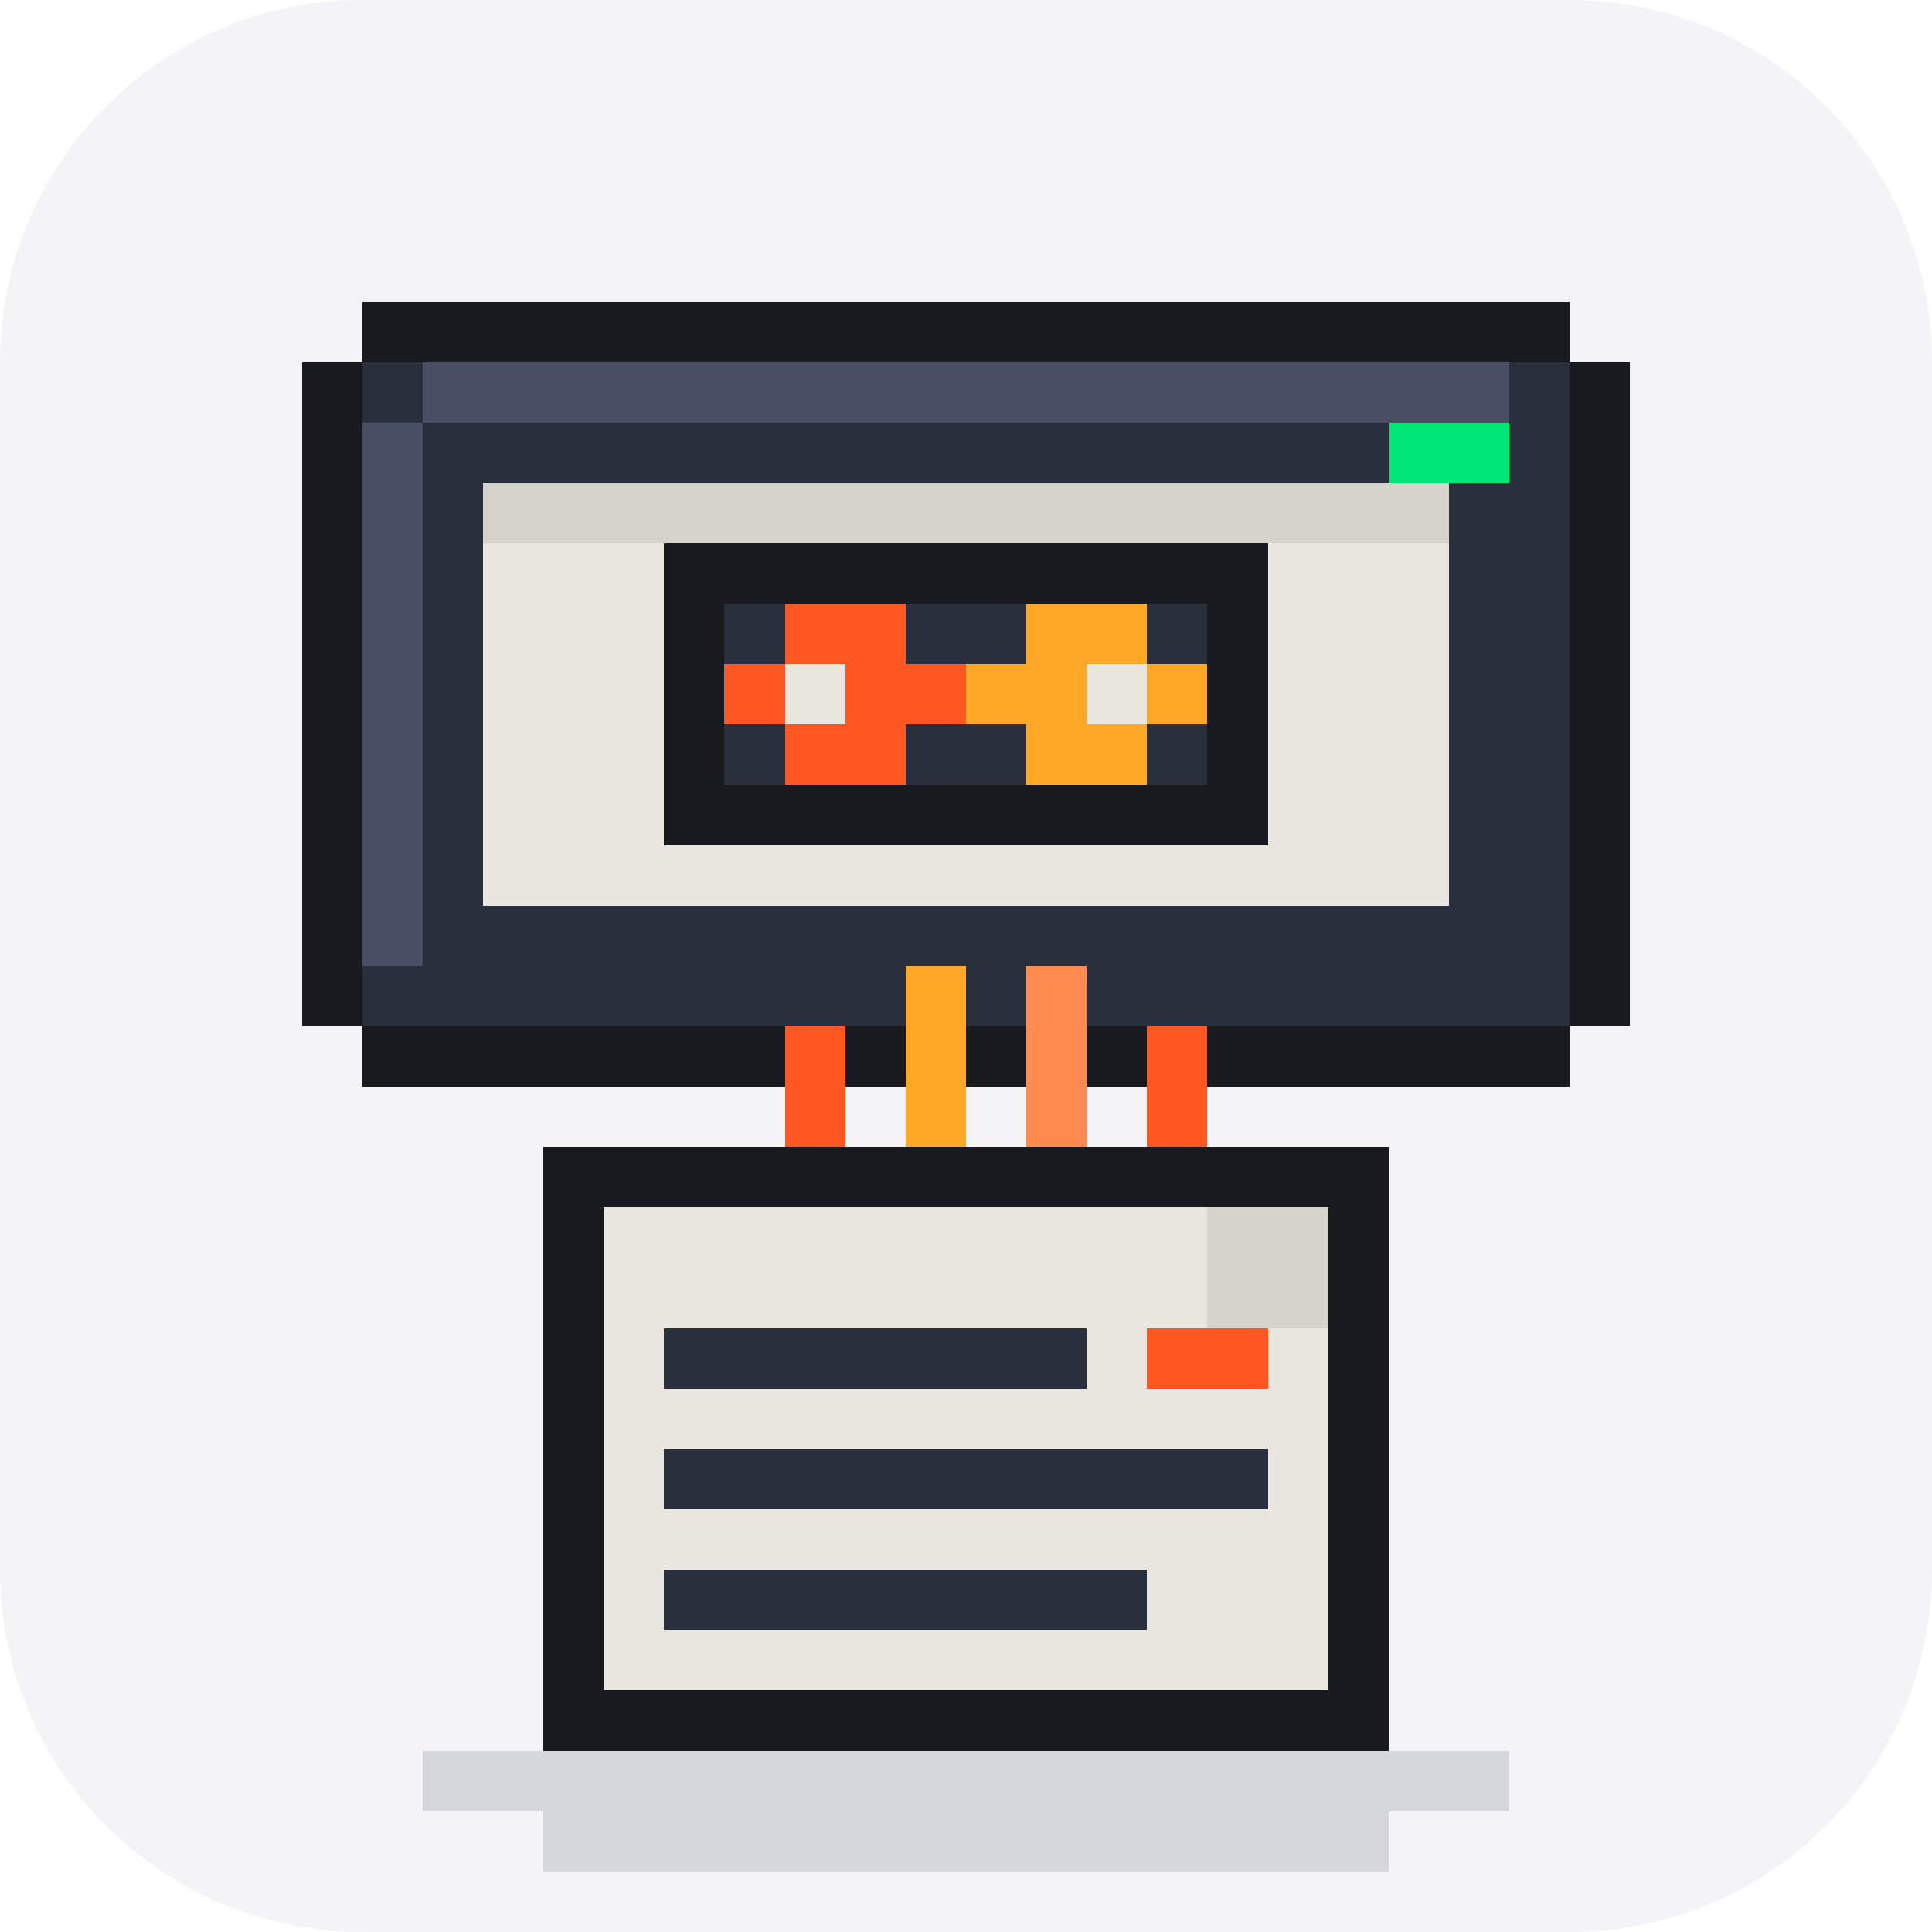
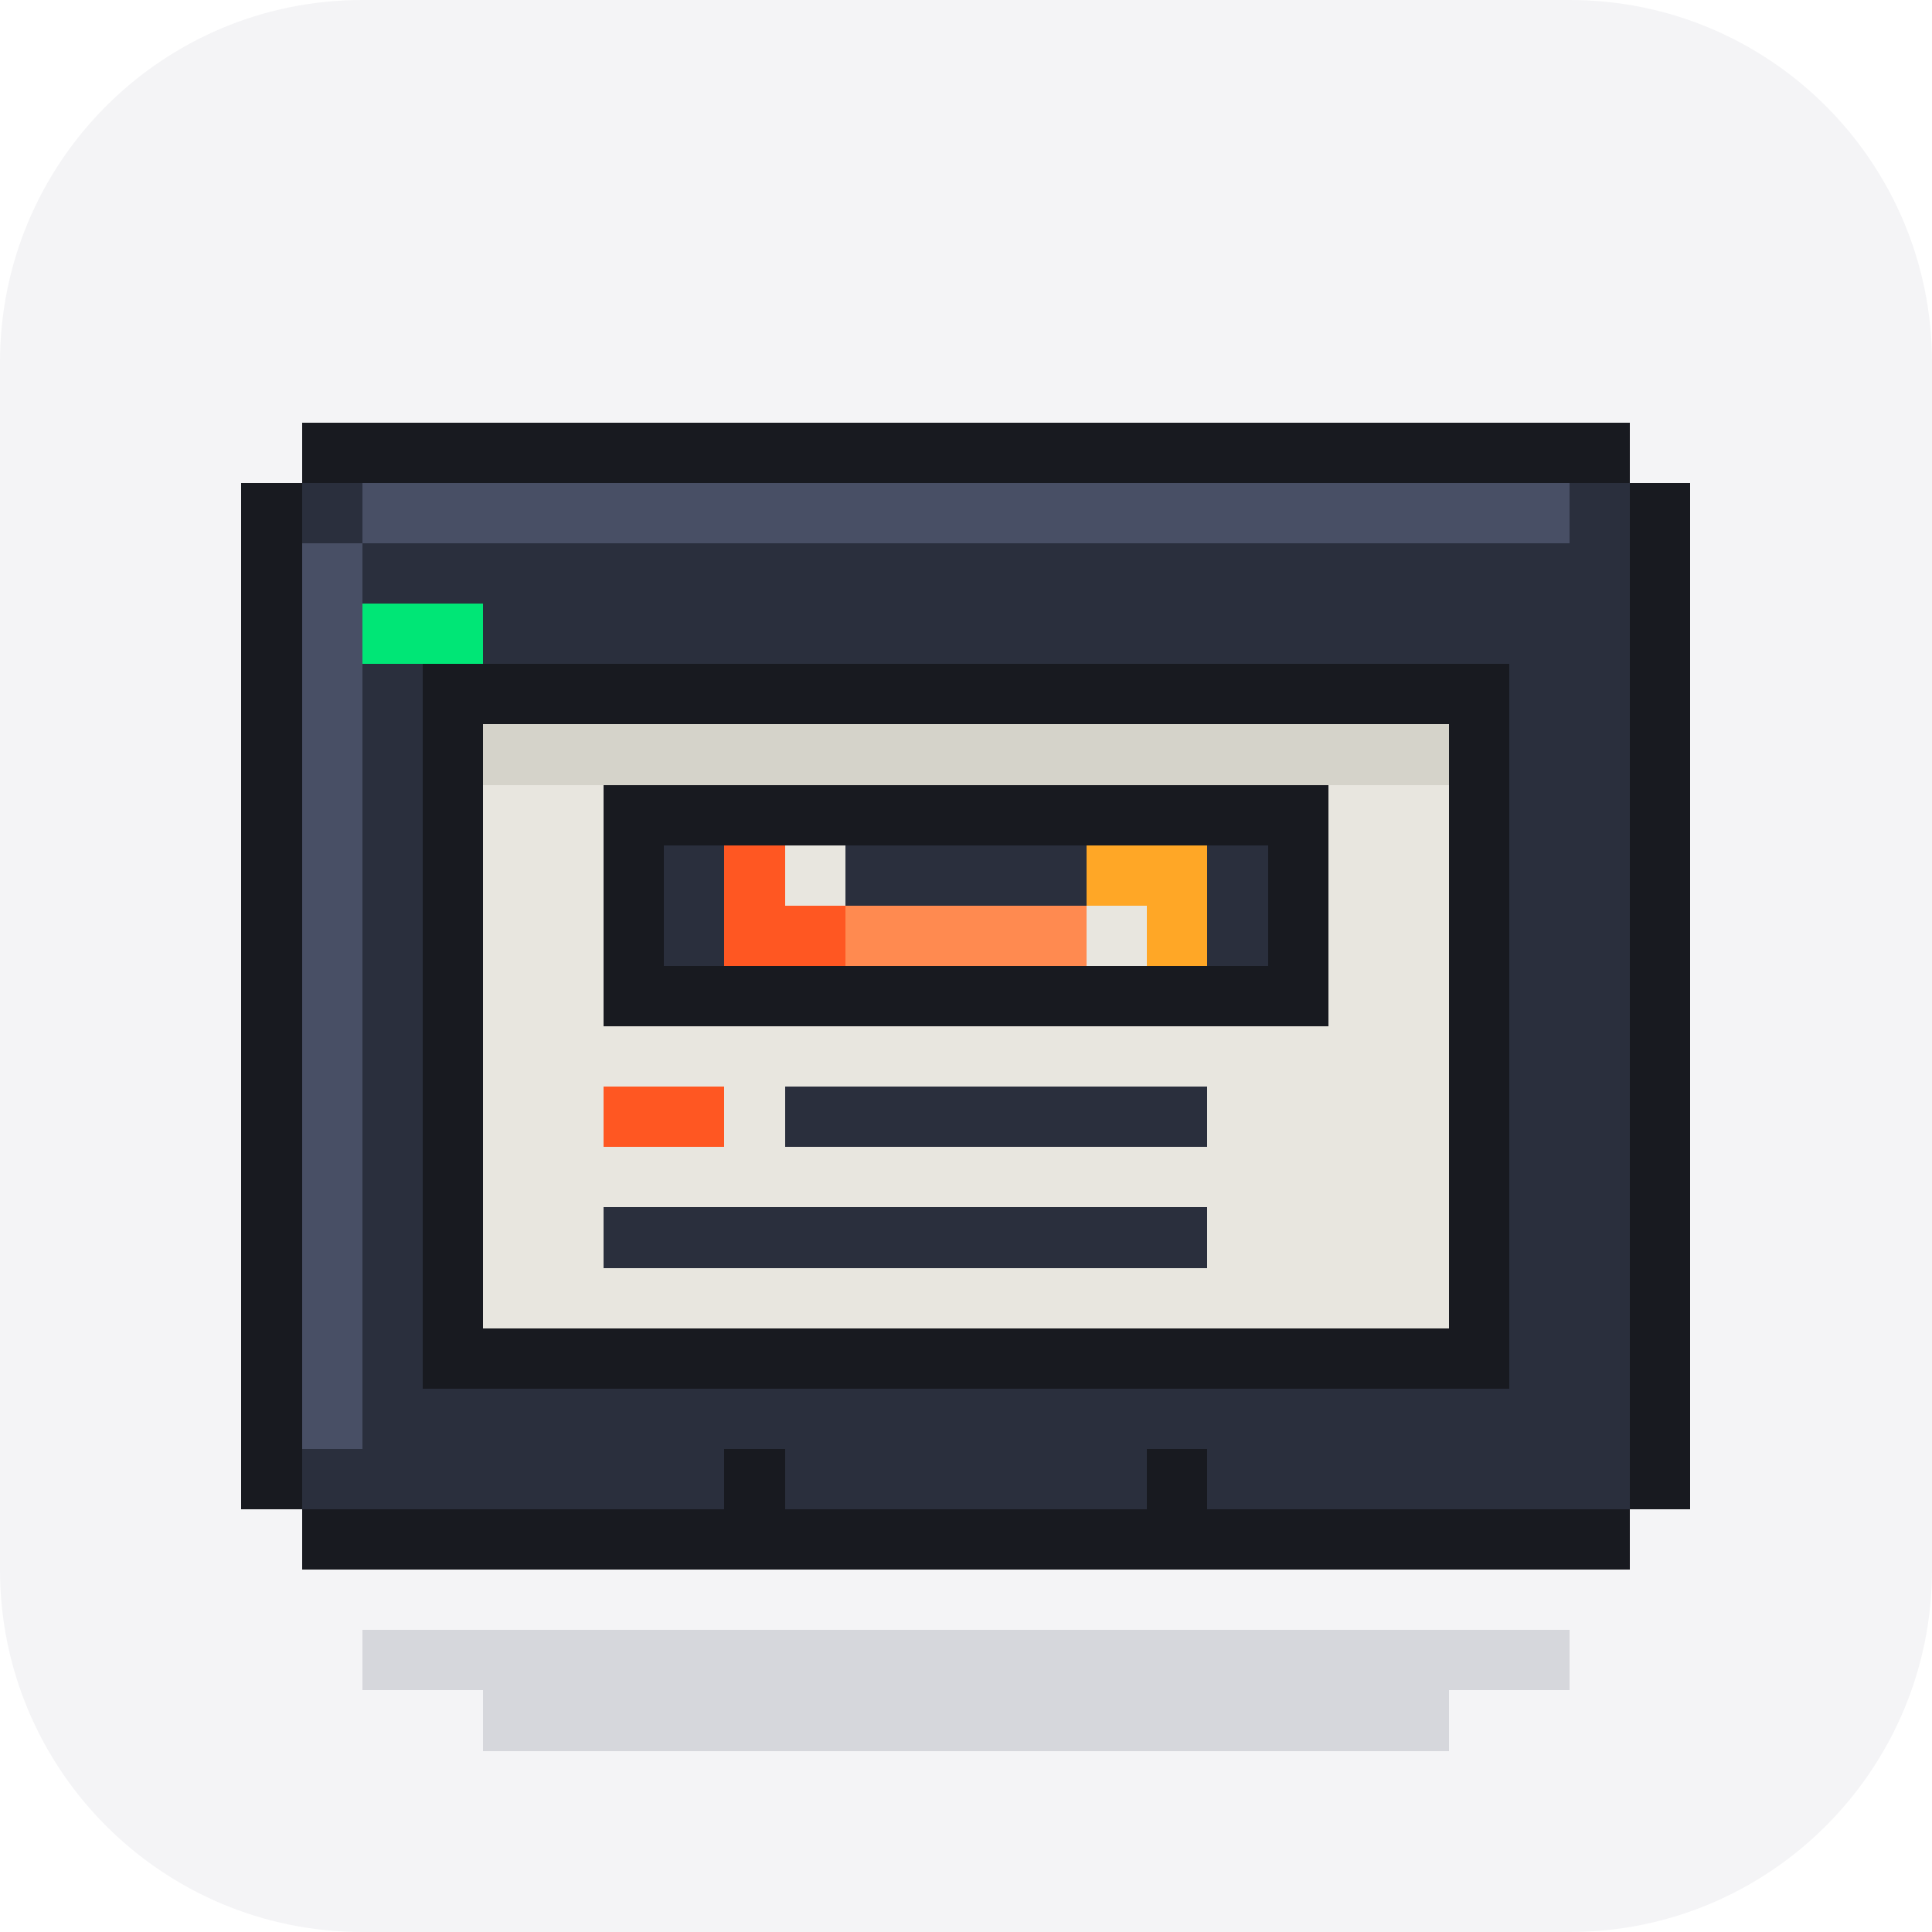
<svg xmlns="http://www.w3.org/2000/svg" viewBox="0 0 32 32" width="100%" height="100%" shape-rendering="crispEdges">
  <defs>
    <style>
      .bg { fill: #F4F4F6; }
      .shadow { fill: #D6D7DC; }
      .outline { fill: #181A20; }
      .body-dark { fill: #2A2F3D; }
-       .body-mid { fill: #383E50; }
      .body-light { fill: #484F65; }
      .cream { fill: #E8E6DF; }
      .cream-dark { fill: #D5D3CA; }
-       .orange-dark { fill: #D44211; }
      .orange-mid { fill: #FF5722; }
      .orange-light { fill: #FF8A50; }
      .amber { fill: #FFA726; }
      .green-led { fill: #00E676; }
      .text-line { fill: #2A2F3D; }
    </style>
  </defs>
  <rect x="0" y="0" width="32" height="32" rx="6" class="bg" shape-rendering="auto" />
-   <rect x="7" y="29" width="18" height="1" class="shadow" />
-   <rect x="9" y="30" width="14" height="1" class="shadow" />
-   <rect x="6" y="5" width="20" height="13" class="outline" />
-   <rect x="5" y="6" width="22" height="11" class="outline" />
-   <rect x="6" y="6" width="20" height="11" class="body-dark" />
-   <rect x="7" y="6" width="18" height="1" class="body-light" />
-   <rect x="6" y="7" width="1" height="9" class="body-light" />
-   <rect x="8" y="8" width="16" height="7" class="cream" />
-   <rect x="8" y="8" width="16" height="1" class="cream-dark" />
-   <rect x="11" y="9" width="10" height="5" class="outline" />
-   <rect x="12" y="10" width="8" height="3" class="body-dark" />
-   <rect x="13" y="10" width="2" height="3" class="orange-mid" />
-   <rect x="12" y="11" width="4" height="1" class="orange-mid" />
-   <rect x="13" y="11" width="1" height="1" class="cream" />
-   <rect x="17" y="10" width="2" height="3" class="amber" />
-   <rect x="16" y="11" width="4" height="1" class="amber" />
-   <rect x="18" y="11" width="1" height="1" class="cream" />
-   <rect x="23" y="7" width="2" height="1" class="green-led" />
-   <rect x="13" y="17" width="1" height="2" class="orange-mid" />
-   <rect x="15" y="16" width="1" height="3" class="amber" />
-   <rect x="17" y="16" width="1" height="4" class="orange-light" />
-   <rect x="19" y="17" width="1" height="2" class="orange-mid" />
-   <rect x="9" y="19" width="14" height="10" class="outline" />
-   <rect x="21" y="19" width="2" height="2" class="outline" />
-   <rect x="10" y="20" width="12" height="8" class="cream" />
-   <rect x="20" y="20" width="2" height="2" class="cream-dark" />
-   <rect x="11" y="22" width="7" height="1" class="text-line" />
-   <rect x="11" y="24" width="10" height="1" class="text-line" />
-   <rect x="11" y="26" width="8" height="1" class="text-line" />
-   <rect x="19" y="22" width="2" height="1" class="orange-mid" />
+   <rect x="6" y="27" width="20" height="1" class="shadow" />
+   <rect x="8" y="28" width="16" height="1" class="shadow" />
+   <rect x="5" y="7" width="22" height="19" class="outline" />
+   <rect x="4" y="8" width="24" height="17" class="outline" />
+   <rect x="5" y="8" width="22" height="17" class="body-dark" />
+   <rect x="6" y="8" width="20" height="1" class="body-light" />
+   <rect x="5" y="9" width="1" height="15" class="body-light" />
+   <rect x="6" y="10" width="2" height="1" class="green-led" />
+   <rect x="7" y="11" width="18" height="12" class="outline" />
+   <rect x="8" y="12" width="16" height="10" class="cream" />
+   <rect x="8" y="12" width="16" height="1" class="cream-dark" />
+   <rect x="10" y="13" width="12" height="4" class="outline" />
+   <rect x="11" y="14" width="10" height="2" class="body-dark" />
+   <rect x="12" y="14" width="2" height="2" class="orange-mid" />
+   <rect x="13" y="14" width="1" height="1" class="cream" />
+   <rect x="18" y="14" width="2" height="2" class="amber" />
+   <rect x="18" y="15" width="1" height="1" class="cream" />
+   <rect x="14" y="15" width="4" height="1" class="orange-light" />
+   <rect x="10" y="18" width="2" height="1" class="orange-mid" />
+   <rect x="13" y="18" width="7" height="1" class="text-line" />
+   <rect x="10" y="20" width="10" height="1" class="text-line" />
+   <rect x="12" y="24" width="8" height="1" class="outline" />
+   <rect x="13" y="24" width="6" height="1" class="body-dark" />
</svg>
